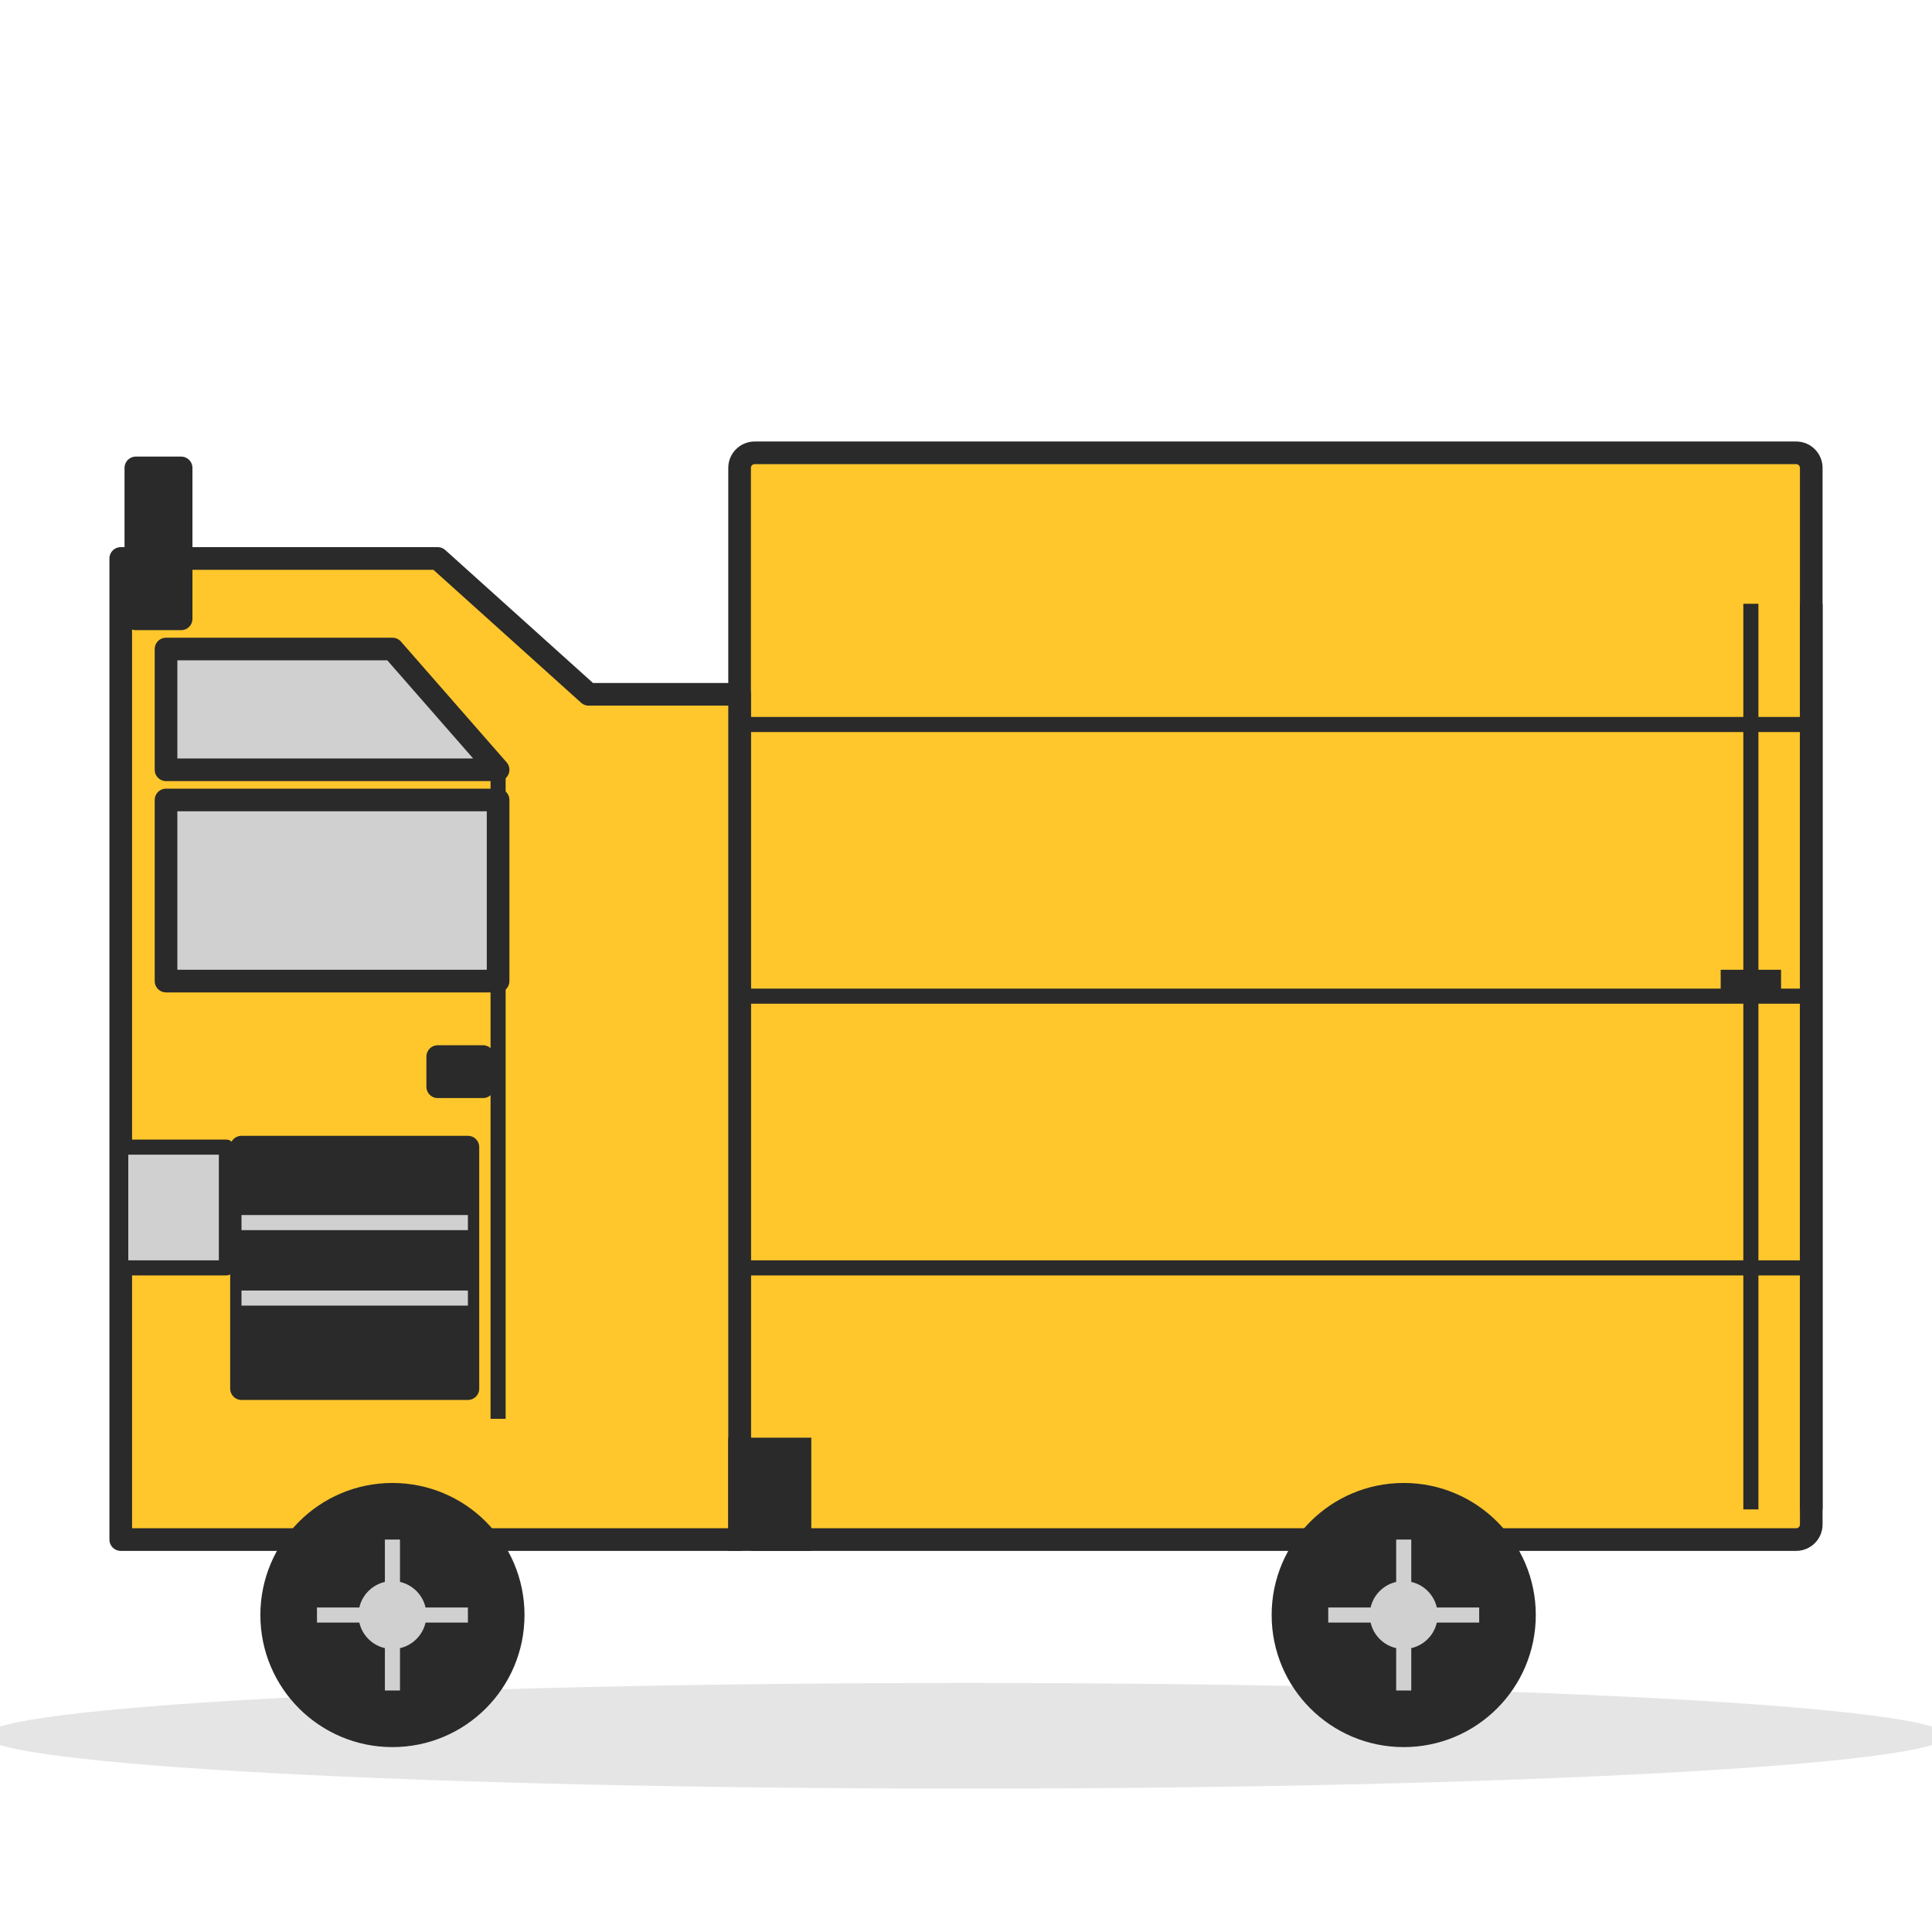
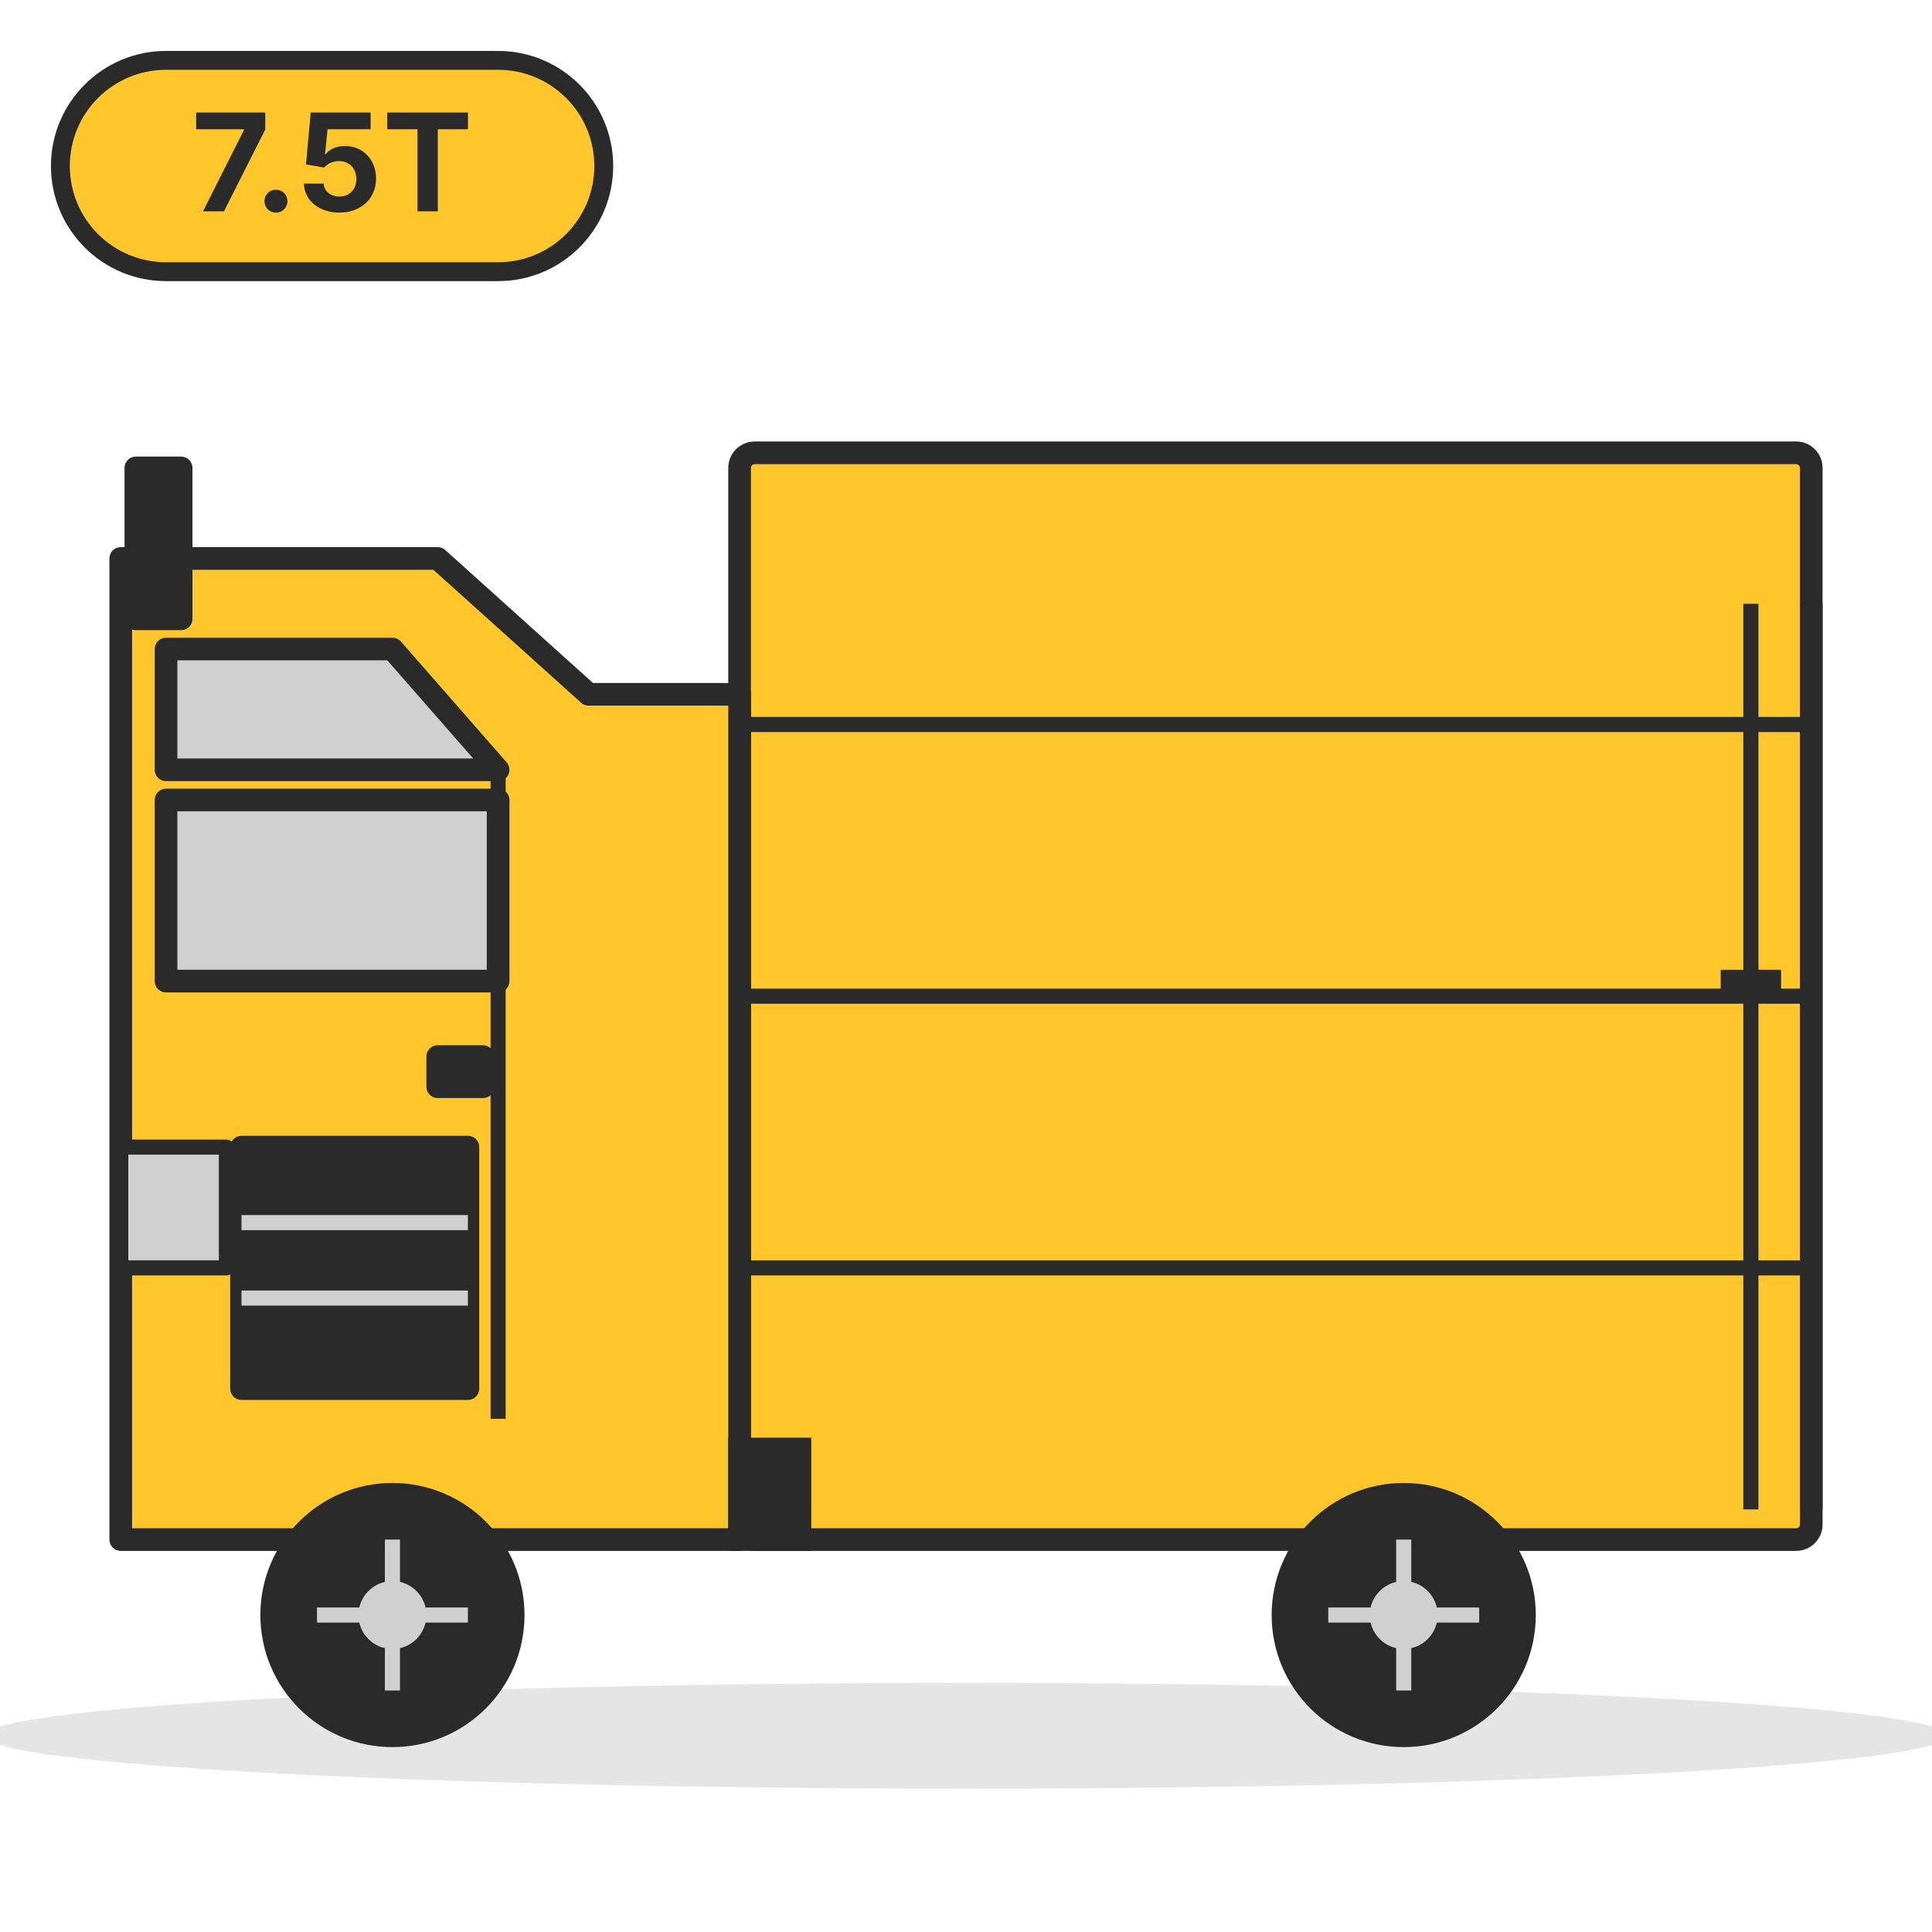
<svg xmlns="http://www.w3.org/2000/svg" viewBox="0 0 256 256" width="400" height="400" role="img" aria-label="HGV rigid truck 7.5 tonne box lorry">
  <rect width="256" height="256" fill="#FFFFFF" />
  <ellipse cx="128" cy="230" rx="130" ry="7" fill="#D0D0D0" opacity="0.55" />
  <g stroke="#2A2A2A" stroke-width="3" stroke-linejoin="round">
    <rect x="98" y="60" width="142" height="144" rx="2" fill="#FFC72C" />
    <path d="M98 96 L240 96 M98 132 L240 132 M98 168 L240 168" stroke-width="2" />
    <path d="M240 80 L240 200" stroke-width="3" />
    <path d="M228 130 L236 130" stroke-width="3" />
    <path d="M232 80 L232 200" stroke-width="2" />
  </g>
  <g stroke="#2A2A2A" stroke-width="3" stroke-linejoin="round">
    <path d="M16 126 L16 74 L58 74 L78 92 L98 92 L98 204 L16 204 Z" fill="#FFC72C" />
    <path d="M22 86 L52 86 L66 102 L22 102 Z" fill="#D0D0D0" />
    <rect x="22" y="106" width="44" height="24" fill="#D0D0D0" />
    <path d="M66 102 L66 188" stroke-width="2" />
    <rect x="58" y="140" width="6" height="4" fill="#2A2A2A" />
    <rect x="16" y="152" width="14" height="16" fill="#D0D0D0" stroke="#2A2A2A" stroke-width="2" />
    <rect x="32" y="152" width="30" height="32" fill="#2A2A2A" />
    <path d="M32 162 L62 162 M32 172 L62 172" stroke="#D0D0D0" stroke-width="2" />
    <rect x="18" y="62" width="6" height="20" fill="#2A2A2A" />
  </g>
  <g stroke="#2A2A2A" stroke-width="3" fill="#2A2A2A">
    <rect x="98" y="192" width="8" height="12" />
  </g>
  <g stroke="#2A2A2A" stroke-width="3" fill="#2A2A2A">
    <circle cx="52" cy="214" r="16" />
    <circle cx="52" cy="214" r="6" fill="#D0D0D0" />
    <path d="M42 214 L62 214 M52 204 L52 224" stroke="#D0D0D0" stroke-width="2" />
    <circle cx="186" cy="214" r="16" />
    <circle cx="186" cy="214" r="6" fill="#D0D0D0" />
    <path d="M176 214 L196 214 M186 204 L186 224" stroke="#D0D0D0" stroke-width="2" />
  </g>
+   <g>
+     <rect x="8" y="8" rx="14" ry="14" width="72" height="28" fill="#FFC72C" stroke="#2A2A2A" stroke-width="2.5" />
+     <text x="44" y="28" font-family="system-ui, -apple-system, sans-serif" font-size="18" font-weight="700" fill="#2A2A2A" text-anchor="middle">7.5T</text>
+   </g>
</svg>
